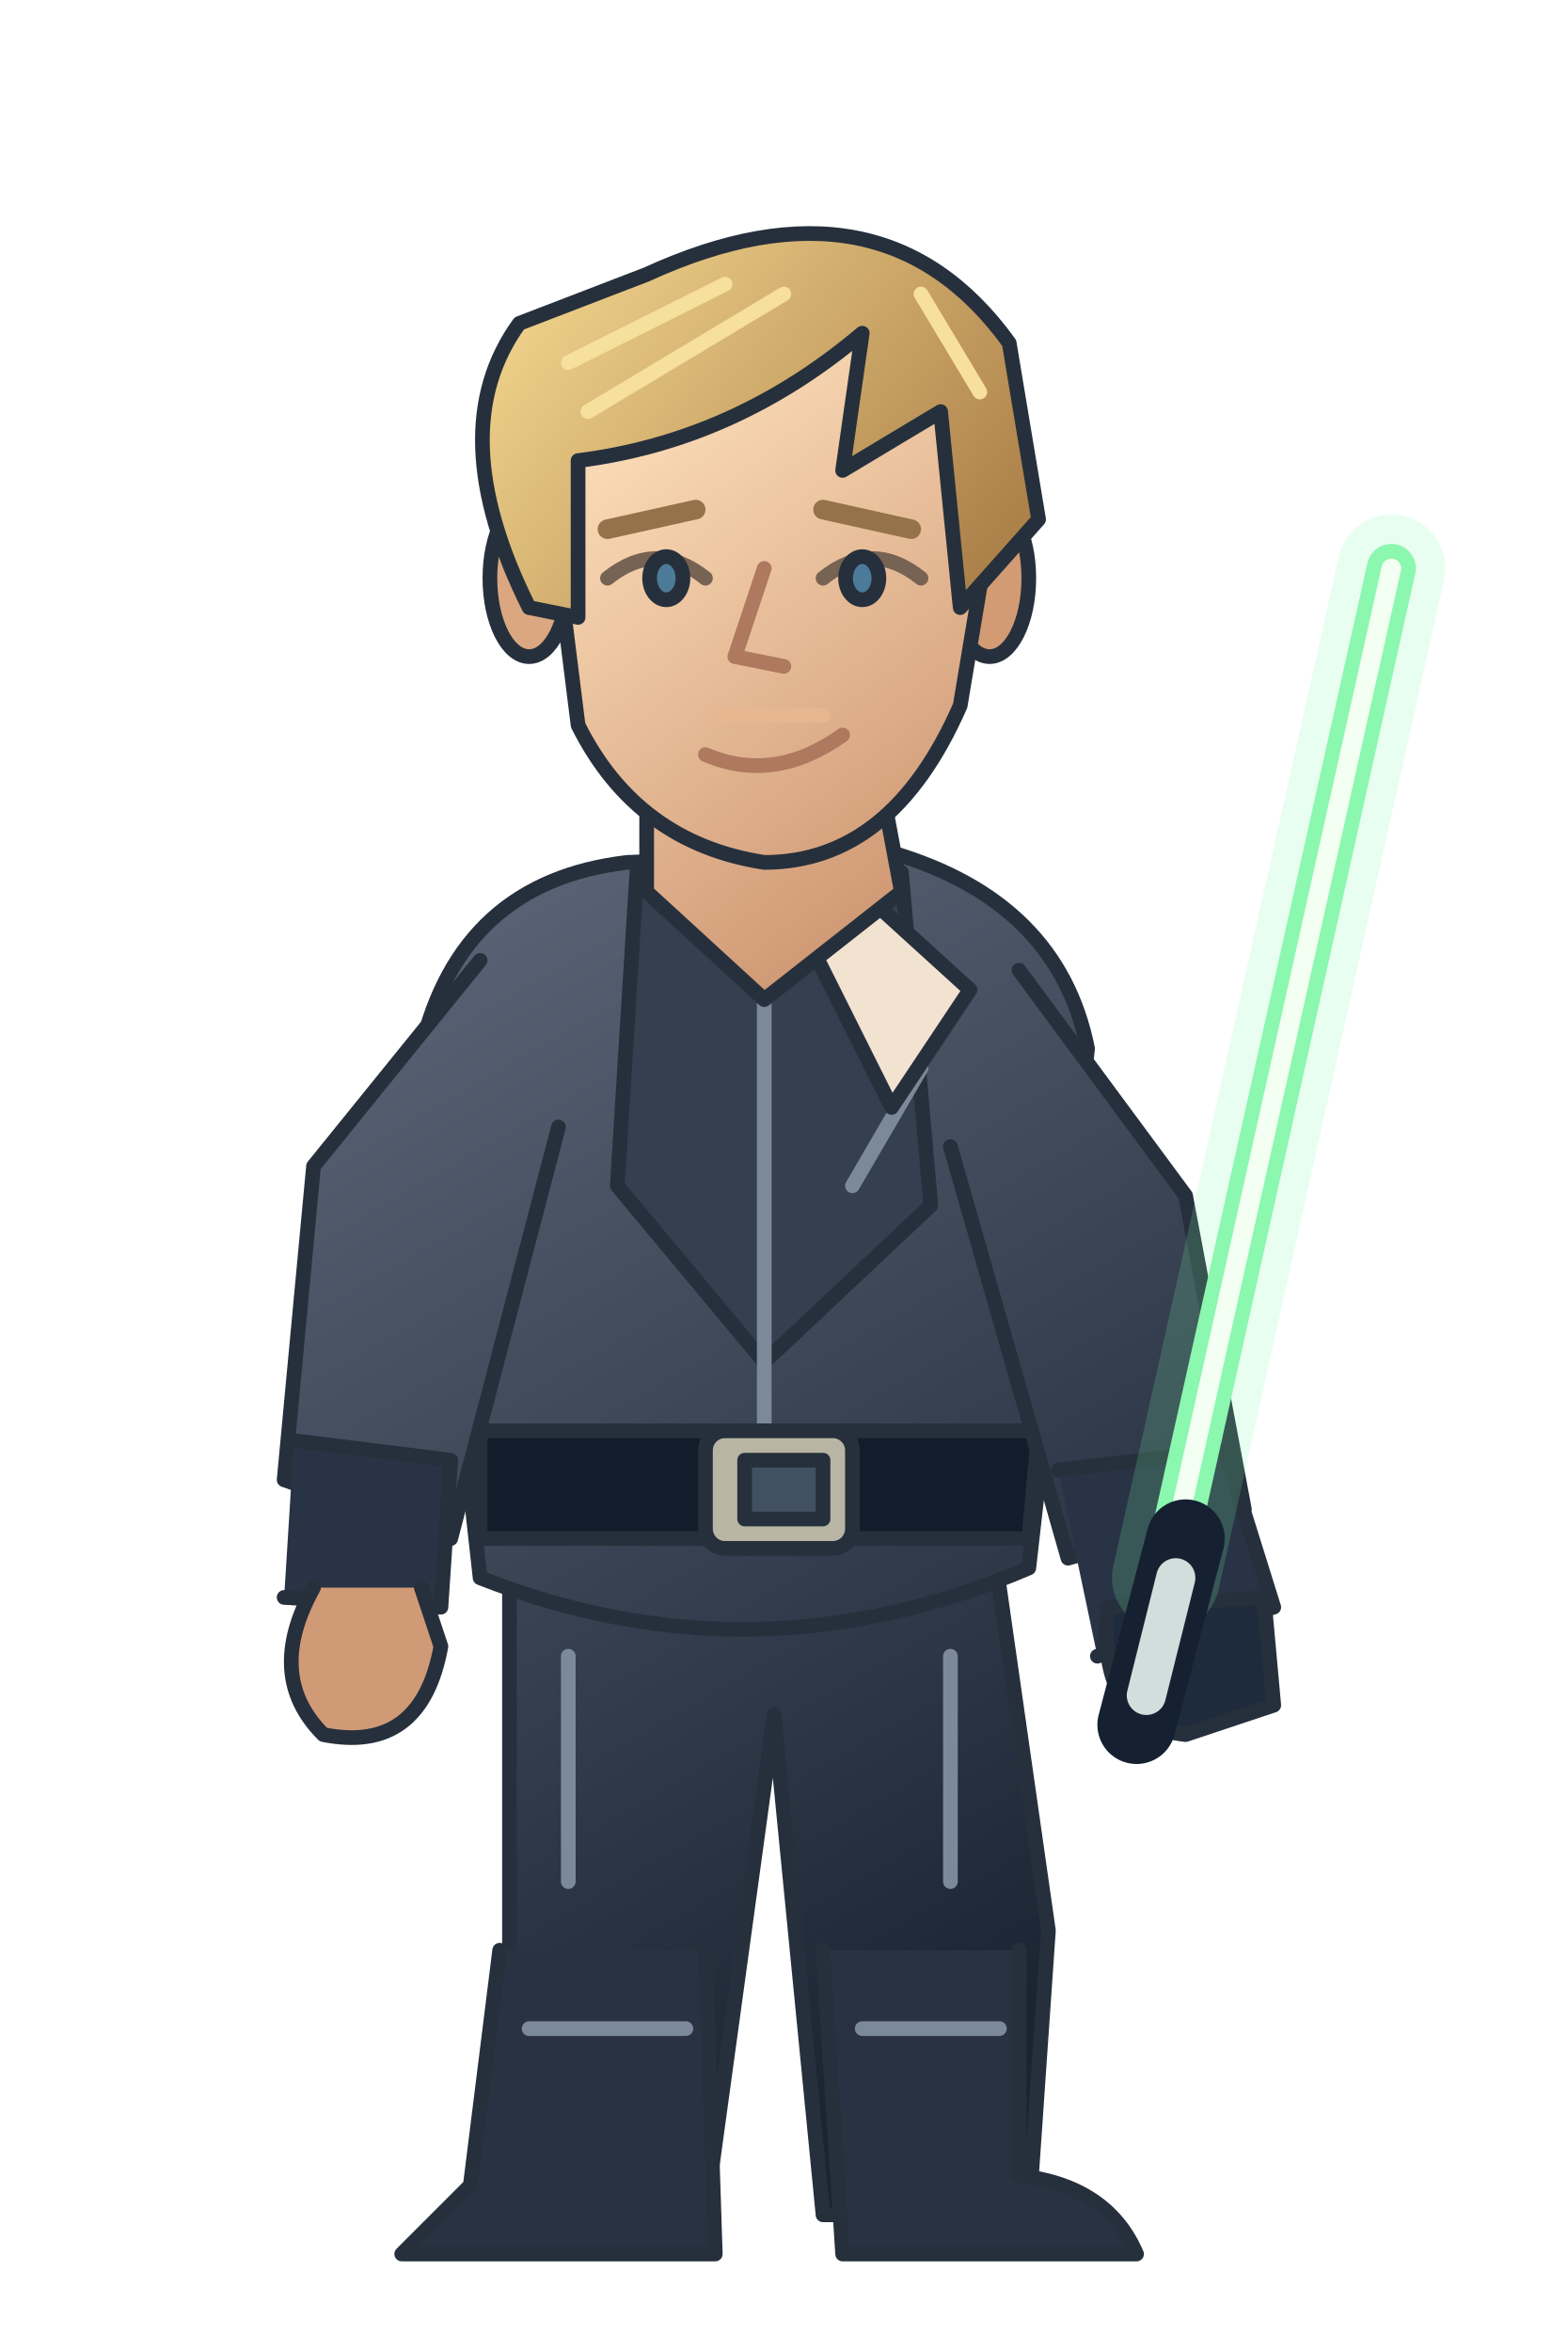
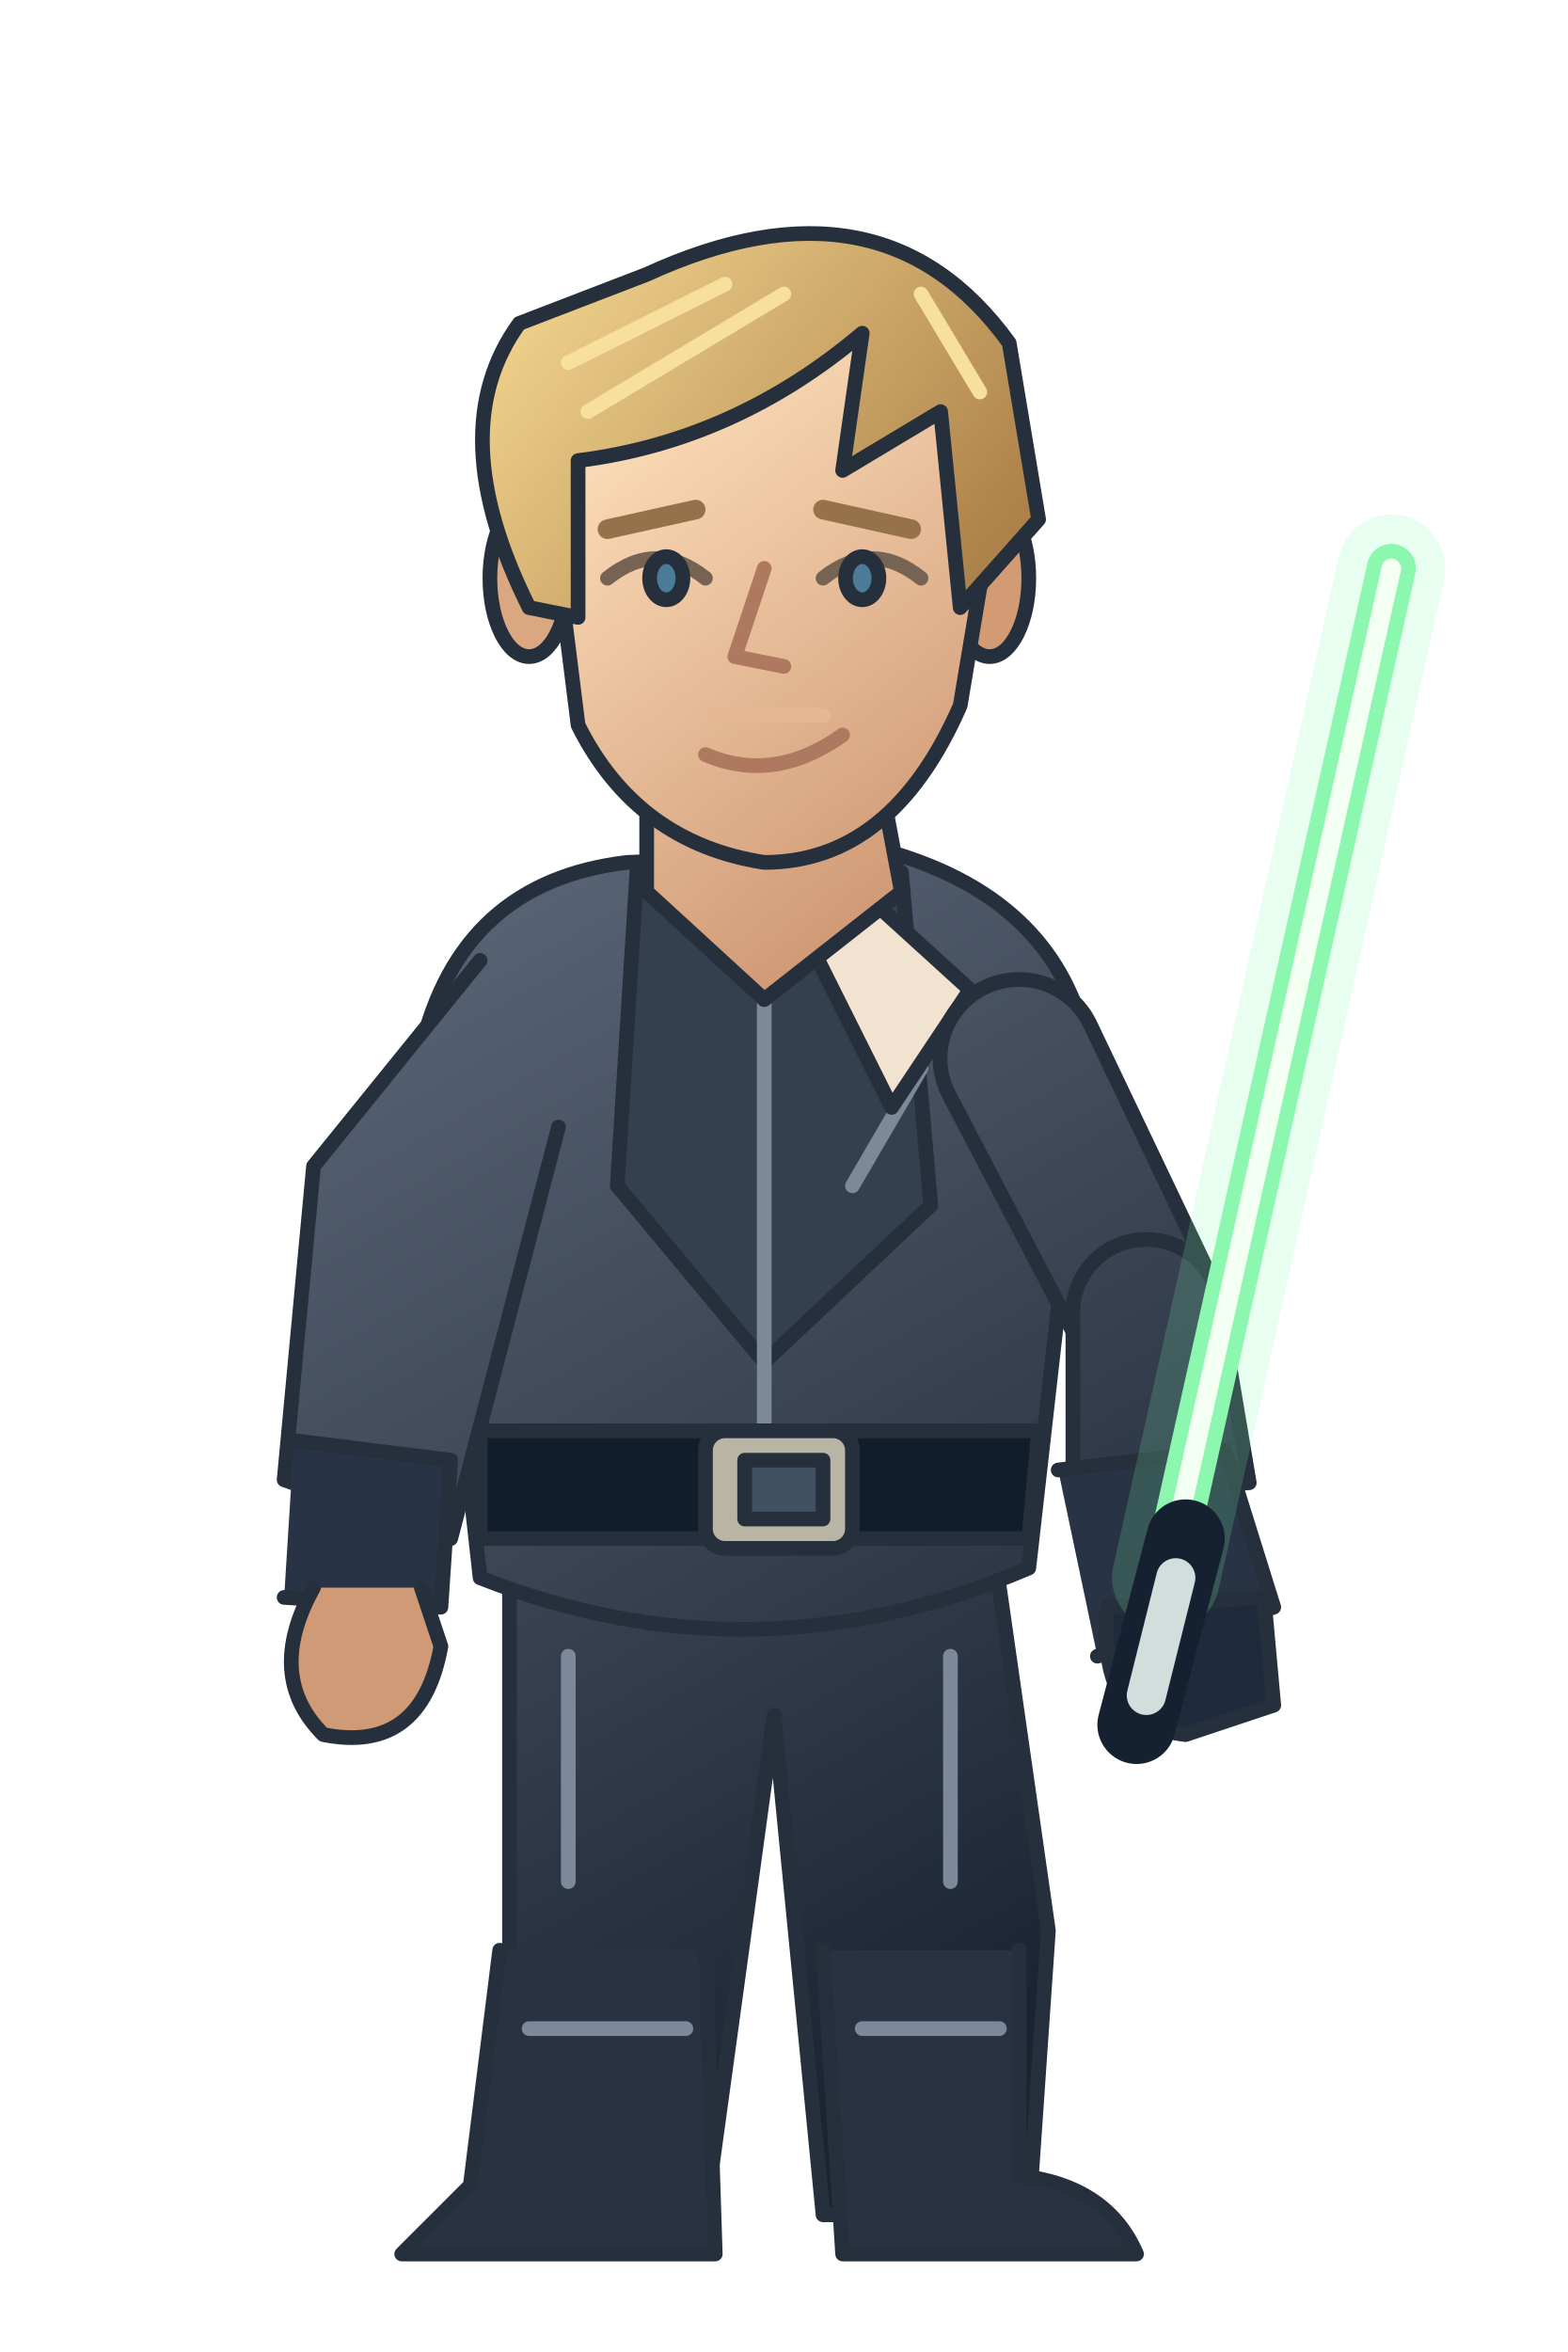
<svg xmlns="http://www.w3.org/2000/svg" viewBox="0 0 160 240" fill="none">
  <defs>
    <linearGradient id="cloth" x1="47" y1="92" x2="110" y2="201" gradientUnits="userSpaceOnUse">
      <stop stop-color="#586375" />
      <stop offset="1" stop-color="#1b2433" />
    </linearGradient>
    <linearGradient id="skin" x1="57" y1="41" x2="94" y2="89" gradientUnits="userSpaceOnUse">
      <stop stop-color="#ffe2be" />
      <stop offset="1" stop-color="#d19a76" />
    </linearGradient>
    <linearGradient id="hair" x1="53" y1="29" x2="96" y2="63" gradientUnits="userSpaceOnUse">
      <stop stop-color="#f0d38c" />
      <stop offset="1" stop-color="#ad814a" />
    </linearGradient>
  </defs>
  <g stroke="#26303c" stroke-width="1.5" stroke-linecap="round" stroke-linejoin="round">
    <g data-part="body">
      <path d="M52 159L52 205L50 226H72L79 175L84 226H105L107 197L101 155" fill="url(#cloth)" />
      <path d="M51 199L48 223L41 230H73L72 199M84 199L86 230H116Q113 223 104 222V199" fill="#293242" />
      <path d="M54 207H70M88 207H102M58 169L58 192M97 169L97 192" stroke="#7b899a" />
      <path d="M64 88Q47 90 43 107L49 161Q77 172 105 160L111 107Q108 92 91 87Z" fill="url(#cloth)" />
      <path d="M65 89L78 100L92 89L95 123L78 139L63 121Z" fill="#343f50" />
      <path d="M78 102V146M94 109L87 121" stroke="#7b8999" />
      <path d="M88 91L99 101L91 113L83 97Z" fill="#f1e3cf" />
      <path d="M49 146H106L105 157H49Z" fill="#111d2b" />
      <rect x="72" y="146" width="15" height="12" rx="2" fill="#b8b5a4" />
      <path d="M76 149H84V155H76Z" fill="#415063" />
      <path d="M49 98L32 119L29 151L46 157L57 115" fill="url(#cloth)" />
    </g>
-     <g data-part="arm" data-pivot-x="104" data-pivot-y="109">
-       <path d="M104 99L121 122L127 154L109 159L97 117" fill="url(#cloth)" />
-     </g>
    <g data-part="body">
      <path d="M30 147L46 149L45 164L29 163" fill="#283445" />
-     </g>
-     <g data-part="arm" data-pivot-x="104" data-pivot-y="109">
-       <path d="M108 150L125 148L130 164L112 169" fill="#283445" />
-     </g>
-     <g data-part="body">
      <path d="M32 162Q27 171 33 177Q43 179 45 168L43 162" fill="url(#skin)" />
    </g>
-     <g data-part="arm" data-pivot-x="104" data-pivot-y="109">
+     <g data-part="arm" data-pivot-x="104" data-pivot-y="108">
+       <path d="M111.2 104.4L123.7 130.6A7.5 7.5 0 0 1 110.3 137.4L96.8 111.6A8 8 0 0 1 111.2 104.4Z" fill="url(#cloth)" />
+     </g>
+     <g data-part="forearm" data-follow="arm" data-pivot-x="117" data-pivot-y="134">
+       <path d="M124.5 133.4L127.5 151.3L109.5 152.7L109.5 134.6A7.5 7.5 0 0 1 124.5 133.4Z" fill="url(#cloth)" />
+       <path d="M108 150L125 148L130 164L112 169" fill="#283445" />
      <path d="M113 164Q112 176 121 177L130 174L129 163Z" fill="#1d2b3d" />
    </g>
-     <g data-part="weapon" data-follow="arm" data-pivot-x="120" data-pivot-y="167">
+     <g data-part="weapon" data-follow="forearm" data-pivot-x="120" data-pivot-y="167">
      <path d="M119 161L142 58" stroke="#82faac" stroke-width="11" opacity=".18" />
      <path d="M119 161L142 58" stroke="#8cf7af" stroke-width="5" />
      <path d="M119 161L142 58" stroke="#f2fff2" stroke-width="2" />
      <path d="M116 176L121 157" stroke="#152131" stroke-width="8" />
      <path d="M117 173L120 161" stroke="#d1dedc" stroke-width="4" />
    </g>
    <g data-part="body">
      <path d="M66 75V91L78 102L92 91L89 75" fill="url(#skin)" />
    </g>
    <g data-part="head" data-pivot-x="78" data-pivot-y="88">
      <ellipse cx="54" cy="59" rx="4" ry="8" fill="#dba780" />
      <ellipse cx="101" cy="59" rx="4" ry="8" fill="#d39b74" />
      <path d="M55 42Q56 28 79 28Q100 30 102 48L98 72Q91 88 78 88Q65 86 59 74Z" fill="url(#skin)" />
      <path d="M54 62Q45 44 53 33L66 28Q90 17 103 35L106 53L98 62L96 42L86 48L88 34Q75 45 59 47L59 63Z" fill="url(#hair)" />
      <path d="M58 37L74 29M60 42L80 30M94 30L100 40" stroke="#f7df9d" />
      <path d="M62 54L71 52M84 52L93 54" stroke="#95724a" stroke-width="2" />
      <path d="M62 59Q67 55 72 59M84 59Q89 55 94 59" stroke="#776354" />
      <ellipse cx="68" cy="59" rx="1.7" ry="2.2" fill="#4c7b99" />
      <ellipse cx="88" cy="59" rx="1.7" ry="2.2" fill="#4c7b99" />
      <path d="M78 58L75 67L80 68M72 77Q79 80 86 75" stroke="#ae795e" />
      <path d="M73 73H84" stroke="#e7b791" />
    </g>
    <g data-part="blink" data-follow="head" data-pivot-x="78" data-pivot-y="88" opacity="0">
      <path d="M60 55Q67 52 74 55V64H60ZM82 55Q88 52 96 55V64H82Z" fill="url(#skin)" stroke="none" />
      <path d="M62 59Q67 63 72 59M84 59Q89 63 94 59" stroke="#776354" />
    </g>
    <g data-part="mouth" data-follow="head" data-pivot-x="78" data-pivot-y="88" opacity="0">
      <path d="M70 74H88V82H70Z" fill="url(#skin)" stroke="none" />
      <ellipse cx="79" cy="77" rx="4.8" ry="3.1" fill="#71433a" stroke="#ae795e" />
      <path d="M76 75.2H82" stroke="#fae4cd" stroke-width="1.2" />
    </g>
  </g>
</svg>
